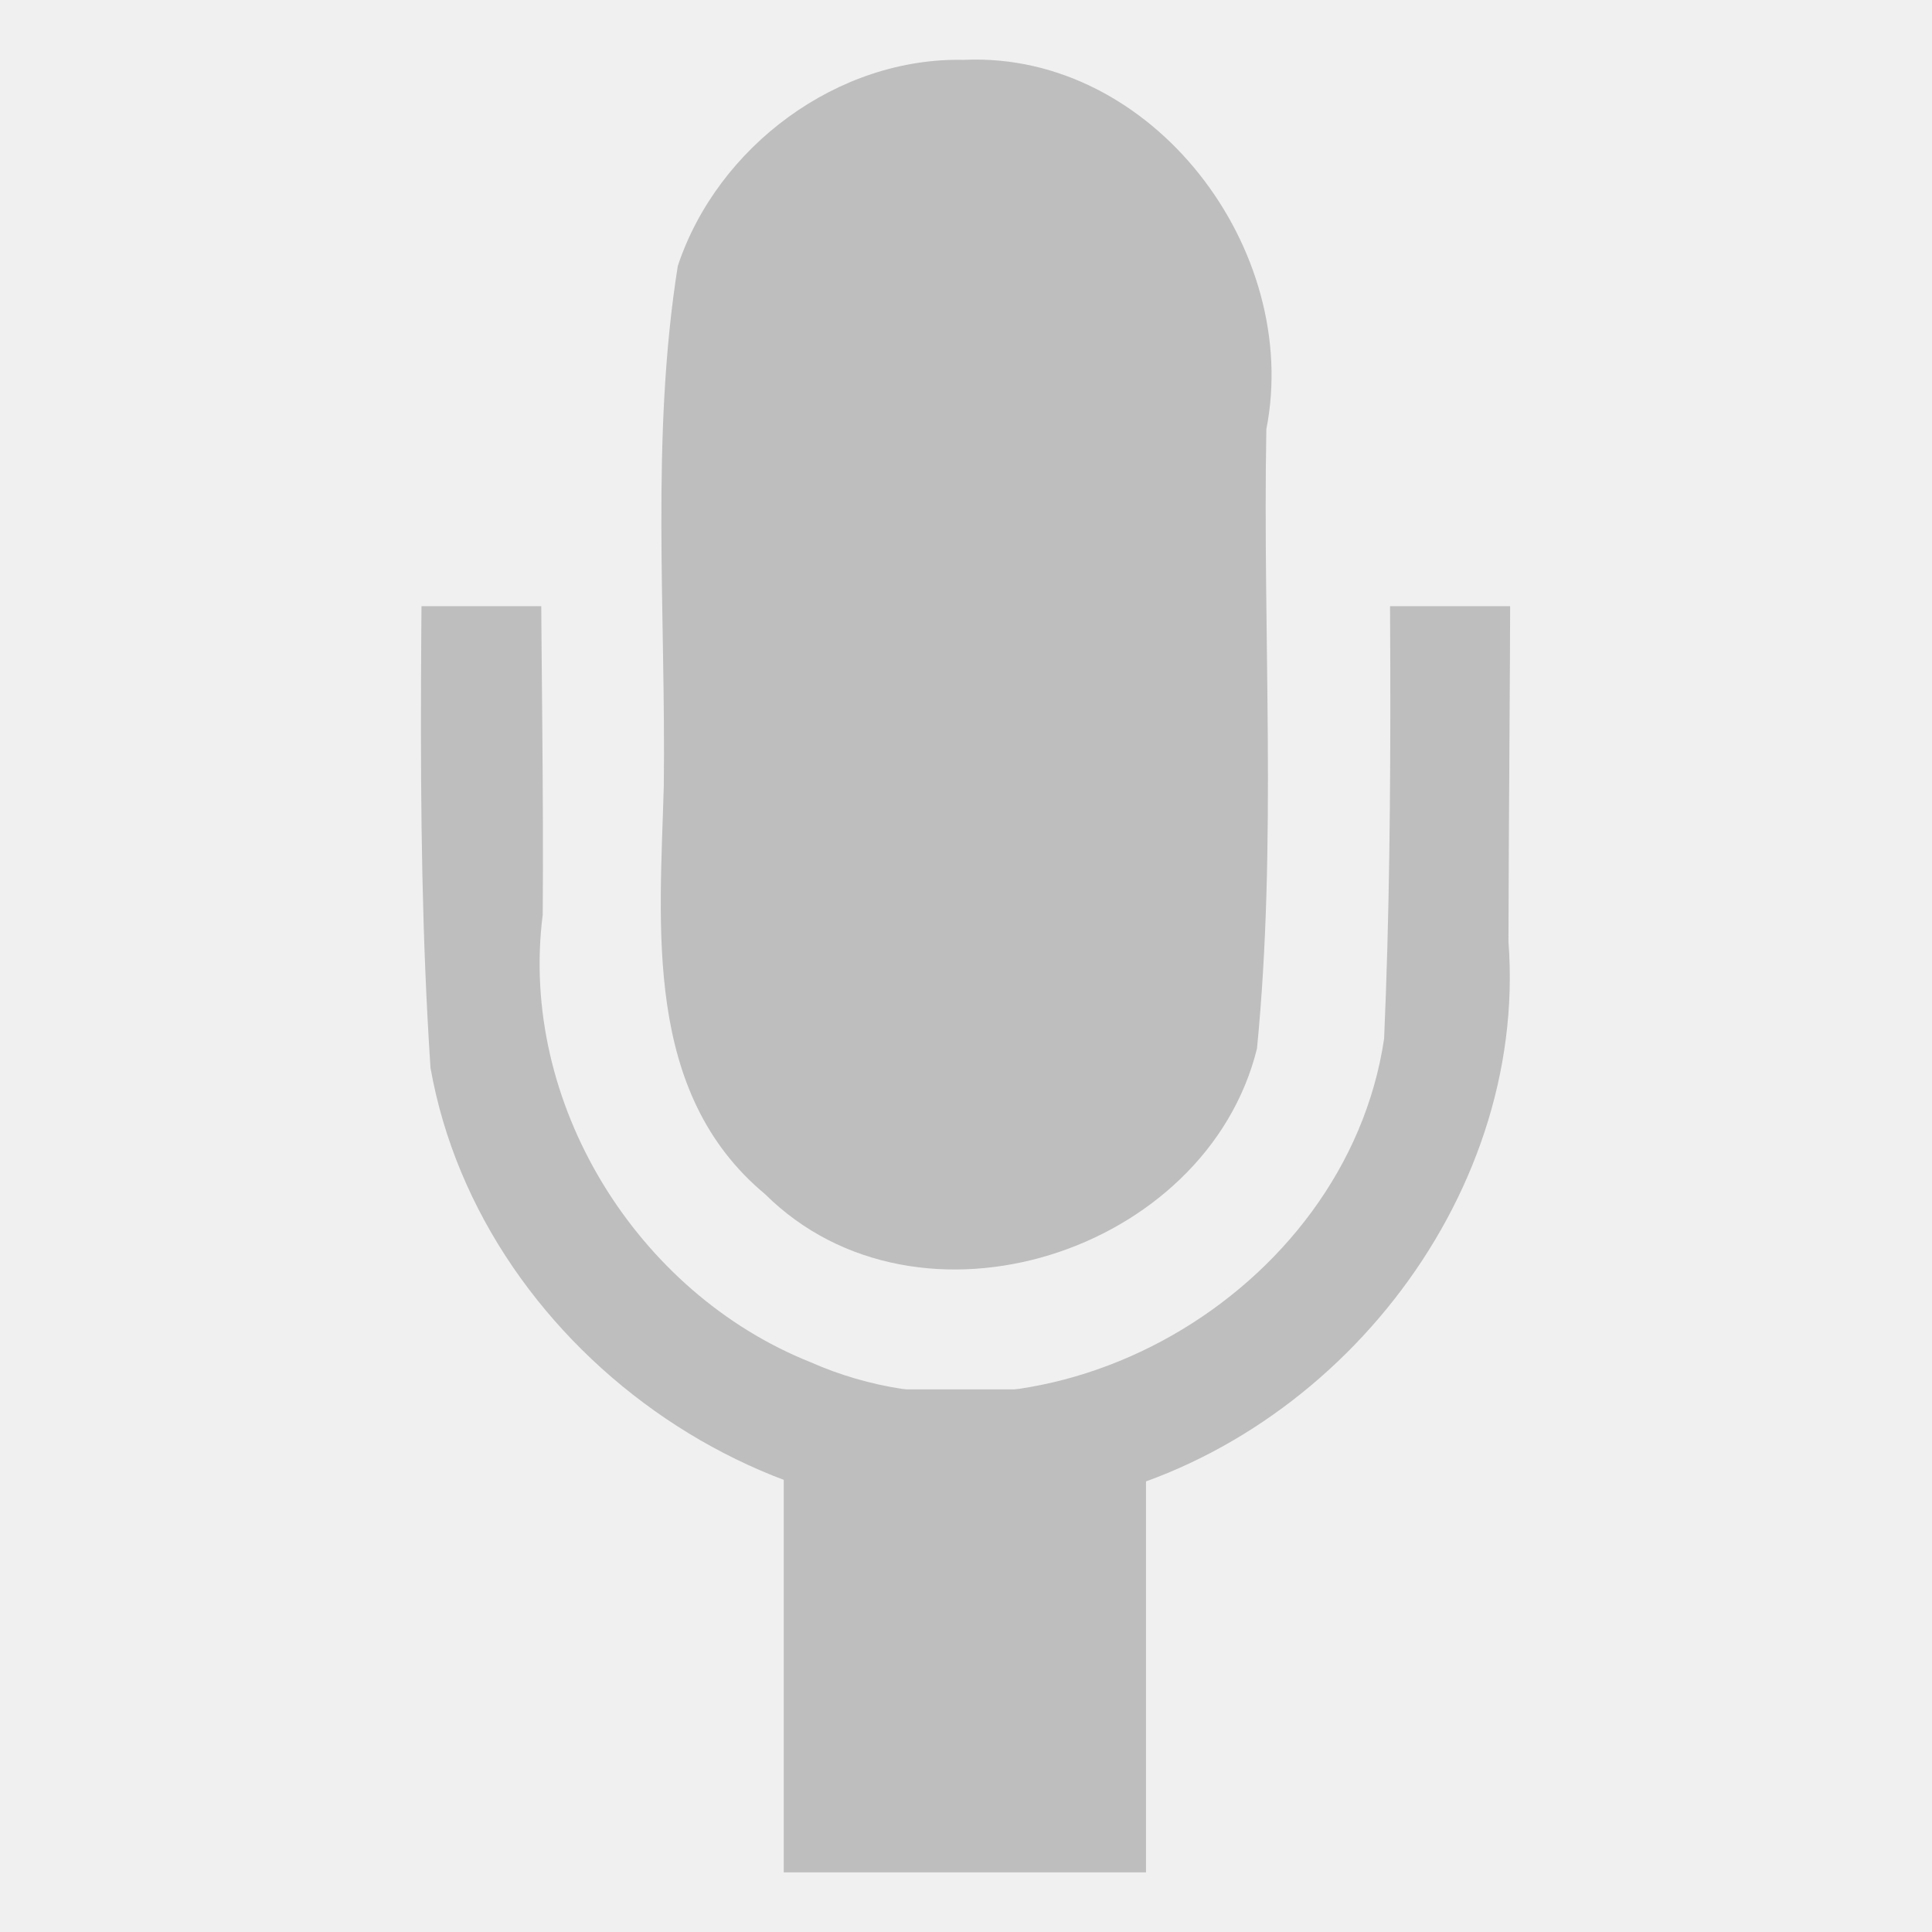
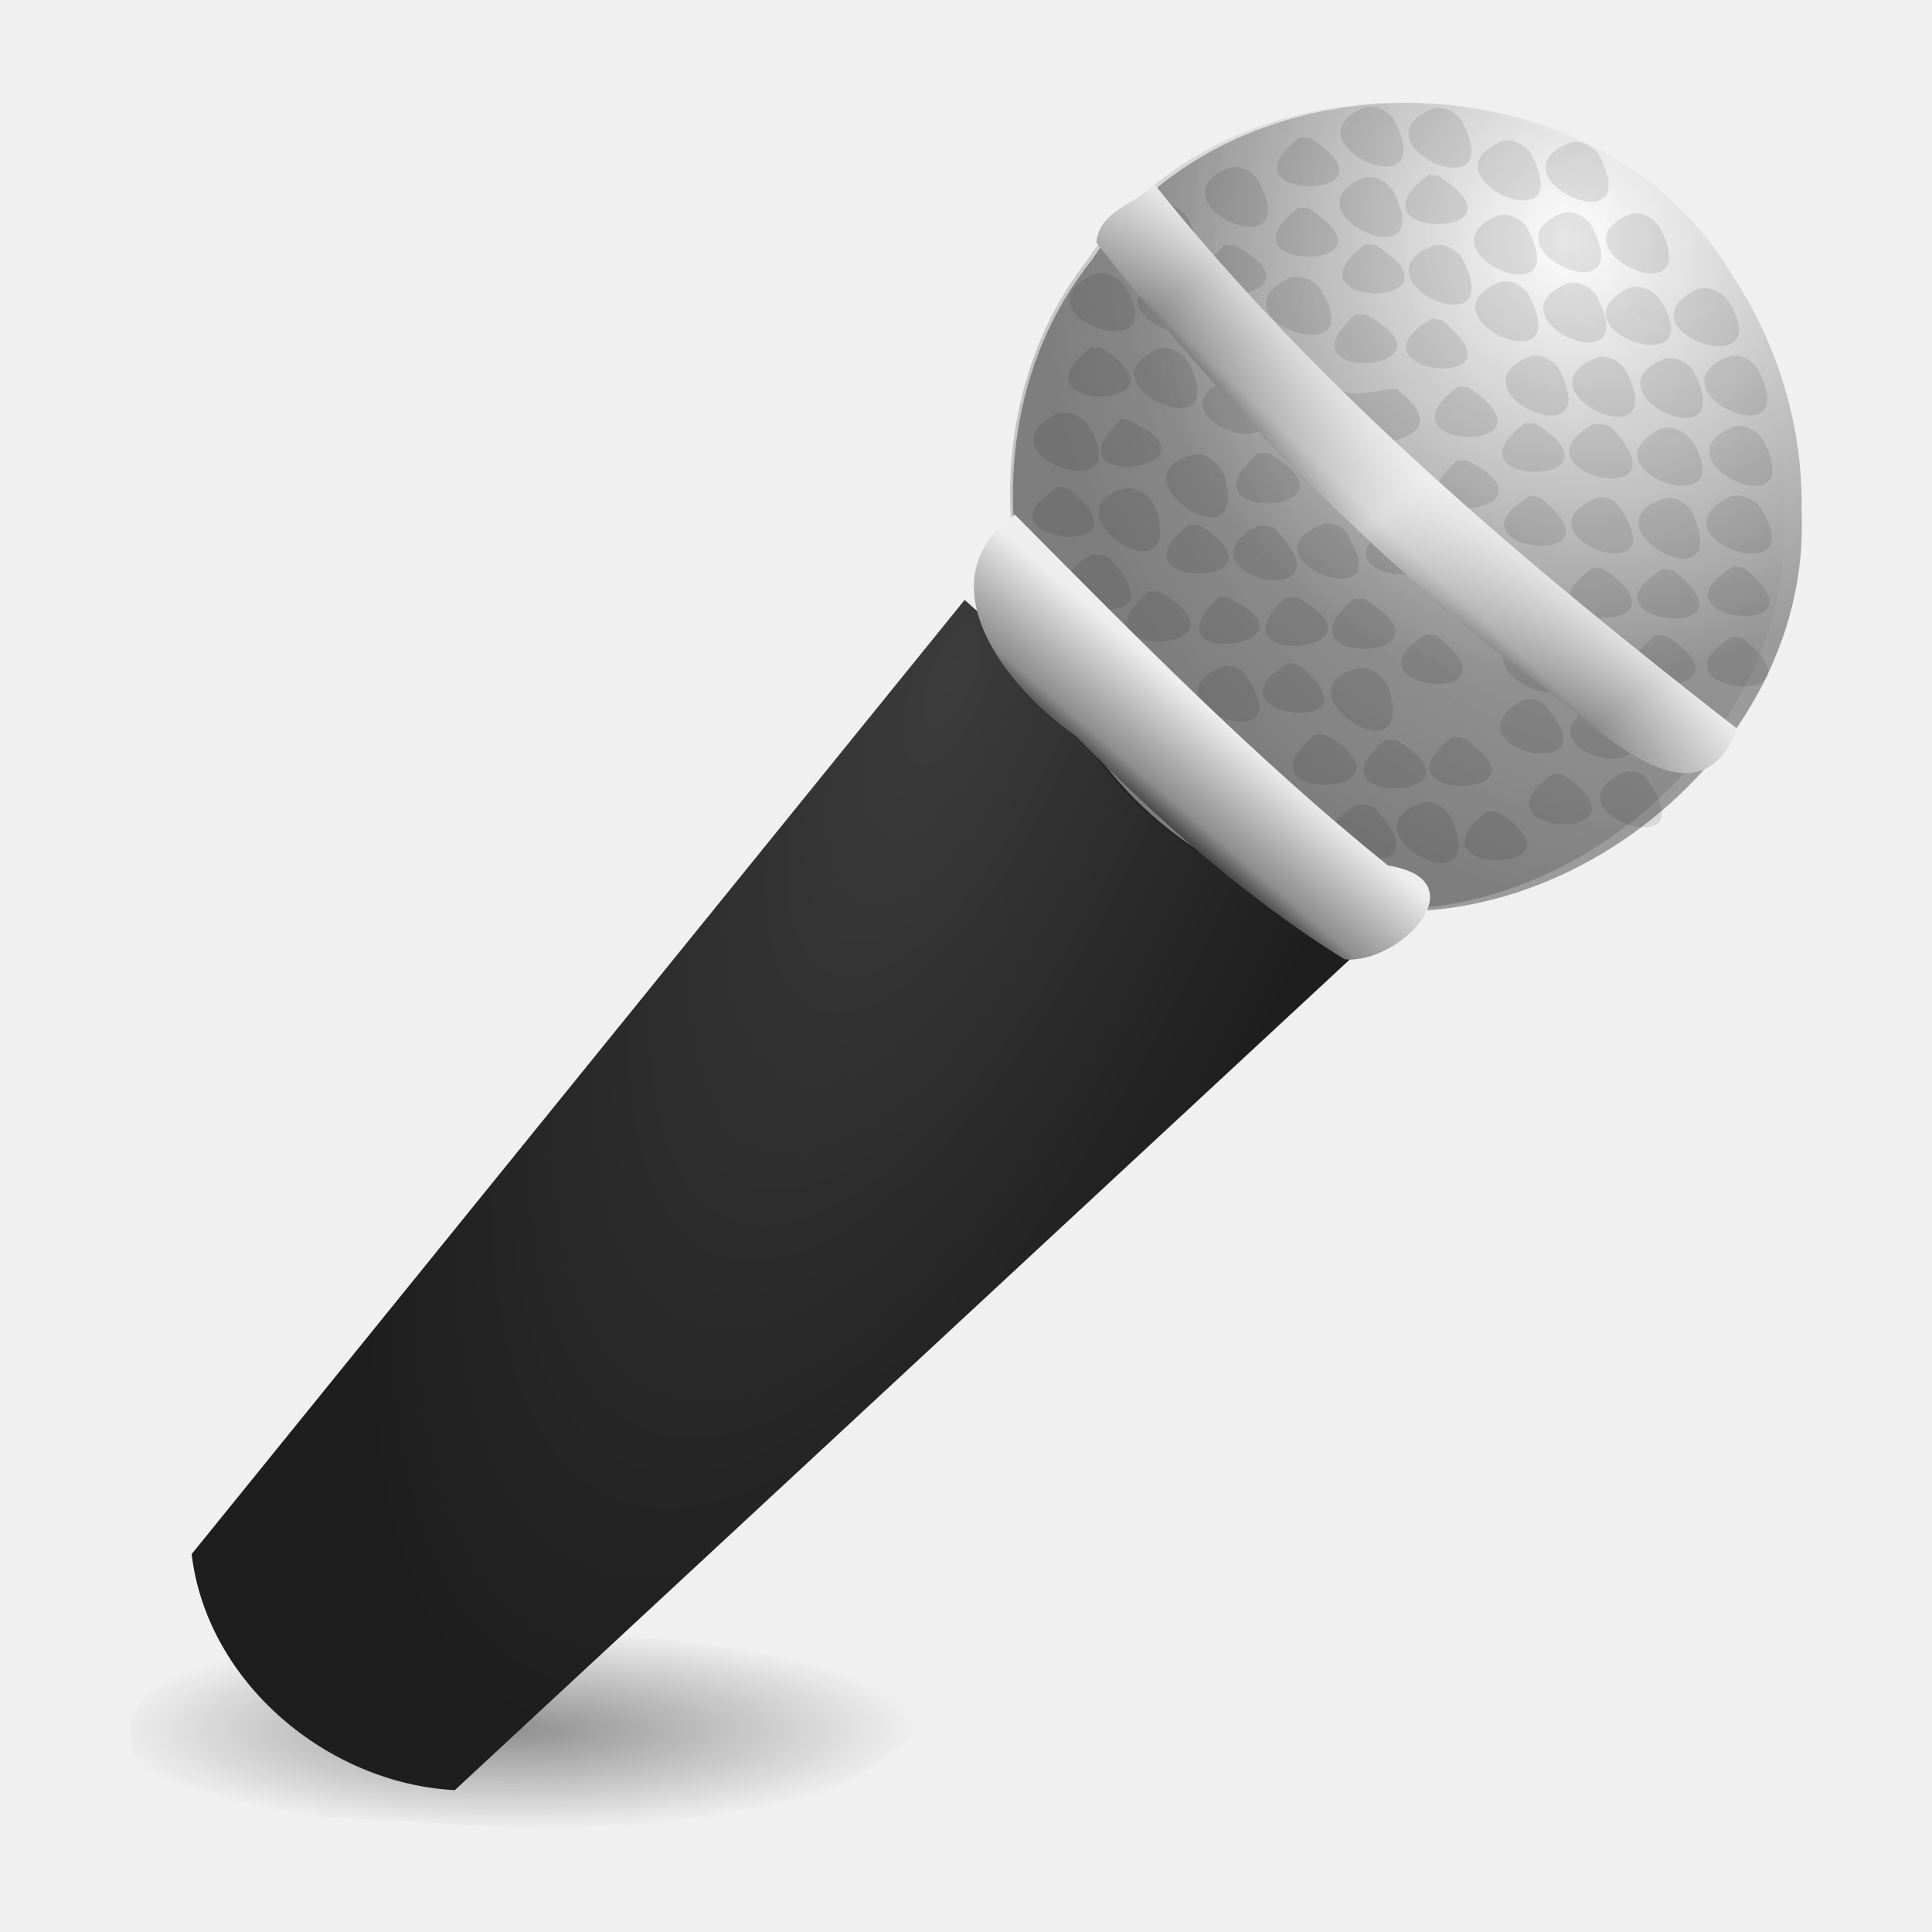
- <svg xmlns="http://www.w3.org/2000/svg" height="64" version="1.1" viewBox="0 0 24 24" width="64">
+ <svg xmlns="http://www.w3.org/2000/svg" xmlns:xlink="http://www.w3.org/1999/xlink" height="64" version="1.1" viewBox="0 0 48 48" width="64">
  <defs>
-     <clipPath id="a">
-       <rect color="#bebebe" fill="none" height="11" stroke="#fff" stroke-linecap="round" stroke-linejoin="round" stroke-width="2" width="14" x="21" y="281" />
-     </clipPath>
+     <linearGradient id="a">
+       <stop offset="0" stop-color="#1e1e1e" />
+       <stop offset="0.266" stop-color="#8d8d8d" />
+       <stop offset="1" stop-color="#eee" />
+     </linearGradient>
+     <radialGradient cx="25" cy="45" gradientTransform="matrix(.5 0 0 .125 .26145 37.352)" gradientUnits="userSpaceOnUse" id="e" r="20">
+       <stop offset="0" />
+       <stop offset="1" stop-opacity="0" />
+     </radialGradient>
+     <linearGradient gradientTransform="matrix(1.0726 0 0 1.0995 -.49246 -8.1431)" gradientUnits="userSpaceOnUse" id="h" x1="26.546" x2="28.415" xlink:href="#a" y1="25.605" y2="23.377" />
+     <radialGradient cx="22.68" cy="15.931" gradientTransform="matrix(-.62443 1.494 -.56278 -.25924 46.789 -12.947)" gradientUnits="userSpaceOnUse" id="d" r="17.407">
+       <stop offset="0" stop-color="#3c3c3c" />
+       <stop offset="1" stop-color="#1e1e1e" />
+     </radialGradient>
+     <linearGradient gradientTransform="matrix(.97777 .018633 -.017612 1.0023 2.0992 -5.9674)" gradientUnits="userSpaceOnUse" id="g" spreadMethod="reflect" x1="34.204" x2="39" y1="17.334" y2="23.119">
+       <stop offset="0" stop-color="#fff" />
+       <stop offset="1" stop-color="#fff" stop-opacity="0" />
+     </linearGradient>
+     <linearGradient gradientTransform="matrix(.97777 .018633 -.017612 1.0023 2.0992 -5.9674)" gradientUnits="userSpaceOnUse" id="f" x1="32.303" x2="34.59" xlink:href="#a" y1="18.646" y2="16.081" />
+     <radialGradient cx="31.002" cy="20.938" gradientTransform="matrix(17.957 .3422 -.3286 18.7 -507.74 -396.12)" gradientUnits="userSpaceOnUse" id="c" r="0.914">
+       <stop offset="0" stop-color="#fff" stop-opacity="0" />
+       <stop offset="0.771" stop-opacity="0.498" />
+       <stop offset="1" />
+     </radialGradient>
+     <radialGradient cx="37.972" cy="11.218" gradientTransform="matrix(1.0812 .020604 -.019475 1.1083 -1.8964 -7.2701)" gradientUnits="userSpaceOnUse" id="b" r="10.024">
+       <stop offset="0" stop-color="#fff" />
+       <stop offset="1" stop-color="#9b9b9b" />
+     </radialGradient>
  </defs>
-   <path color="#bebebe" d="m11.986 0.743c2.335-0.098 4.184 2.358 3.745 4.589-0.047 2.562 0.134 5.141-0.116 7.692-0.626 2.54-4.207 3.7-6.11 1.811-1.52-1.264-1.307-3.318-1.259-5.076 0.026-2.149-0.164-4.331 0.174-6.456 0.493-1.483 1.989-2.6 3.566-2.559z" fill="#bebebe" stroke-width="1.5" />
-   <path clip-path="url(#a)" color="#bebebe" d="m27.969 273.62c-2.506-0.082-4.762 2.304-4.522 4.806 0.014 2.131-0.08 4.272 0.062 6.398 0.426 2.39 3.004 4.158 5.387 3.587 2.087-0.432 3.759-2.475 3.594-4.632 4e-3 -2.08 0.046-4.164-0.028-6.242-0.259-2.181-2.291-3.969-4.493-3.917zm0 1c2.008-0.079 3.775 1.882 3.523 3.87-2e-3 2.03 0.051 4.064-0.038 6.092-0.315 2.113-2.804 3.547-4.779 2.679-1.447-0.574-2.432-2.147-2.231-3.706 0.015-2.047-0.076-4.101 0.06-6.143 0.319-1.578 1.842-2.844 3.464-2.793z" fill="#bebebe" transform="matrix(1.491 0 0 1.5 -29.704 -413.97)" />
-   <path color="#bebebe" d="m9.736 17.259h4.5v6h-4.5v-6z" fill="#bebebe" stroke-width="1.5" />
+   <path d="m22.761 42.977c-3.06 2.999-7.667 2.501-11.585 2.341-2.598-0.25-5.571 0.083-7.783-1.532-1.033-2.464 3.193-2.687 4.854-3.148 3.009-0.327 6.061-0.048 9.058 0.156 1.897 0.392 4.387 0.197 5.456 2.183z" fill="url(#e)" opacity="0.4" stroke-width="0.645" />
+   <path d="m23.966 14.905c-6.402 7.902-12.803 15.805-19.205 23.707 0.382 3.198 3.382 5.698 6.538 5.864 7.491-6.953 14.983-13.906 22.474-20.859-3.269-2.904-6.538-5.808-9.807-8.712z" fill="url(#d)" fill-rule="evenodd" />
+   <path d="m44.76 12.724c0.275 6.431-7.135 11.801-13.134 9.287-6.08-2.041-8.497-10.567-4.5-15.552 3.512-5.321 12.562-5.185 15.861 0.299 1.173 1.749 1.822 3.856 1.772 5.966z" fill="url(#b)" />
+   <path d="m33.918 2.664c-2.098 0.842 1.977 2.683 0.702 0.291-0.158-0.21-0.433-0.36-0.702-0.291zm1.688 0.031c-2.098 0.842 1.977 2.683 0.702 0.291-0.158-0.21-0.433-0.36-0.702-0.291zm-3.312 0.719c-2.175 1.635 2.768 1.604 0.246 0.011-0.082-0.004-0.164-0.007-0.246-0.011zm5.031 0.094c-2.098 0.842 1.977 2.683 0.702 0.291-0.158-0.21-0.433-0.36-0.702-0.291zm1.688 0.031c-2.098 0.842 1.977 2.683 0.702 0.291-0.158-0.21-0.433-0.36-0.702-0.291zm-8.469 0.625c-2.098 0.842 1.977 2.683 0.702 0.291-0.158-0.21-0.433-0.36-0.702-0.291zm4.938 0.188c-2.175 1.635 2.768 1.604 0.246 0.011-0.082-0.004-0.164-0.007-0.246-0.011zm-1.594 0.062c-2.098 0.842 1.977 2.683 0.702 0.291-0.158-0.21-0.433-0.36-0.702-0.291zm-5.094 0.688c-2.098 0.842 1.977 2.683 0.702 0.291-0.158-0.21-0.433-0.36-0.702-0.291zm3.469 0.062c-2.175 1.635 2.768 1.604 0.246 0.011-0.082-0.004-0.164-0.007-0.246-0.011zm6.562 0.125c-2.098 0.842 1.977 2.683 0.702 0.291-0.158-0.21-0.433-0.36-0.702-0.291zm1.688 0.031c-2.098 0.842 1.977 2.683 0.702 0.291-0.158-0.21-0.433-0.36-0.702-0.291zm-3.281 0.031c-2.098 0.842 1.977 2.683 0.702 0.291-0.158-0.21-0.433-0.36-0.702-0.291zm-3.312 0.719c-2.175 1.635 2.768 1.604 0.246 0.011-0.082-0.004-0.164-0.007-0.246-0.011zm-3.5 0.031c-2.049 1.795 2.871 1.402 0.254-0.009-0.085 0.003-0.17 0.006-0.254 0.009zm5.188 0c-2.098 0.842 1.977 2.683 0.702 0.291-0.158-0.21-0.433-0.36-0.702-0.291zm-8.469 0.719c-2.002 1.018 2.102 2.423 0.811 0.303-0.174-0.249-0.51-0.419-0.811-0.303zm1.688 0.031c-2.002 1.018 2.102 2.423 0.811 0.303-0.174-0.249-0.51-0.419-0.811-0.303zm3.188 0.062c-2.002 1.018 2.102 2.423 0.811 0.303-0.174-0.249-0.51-0.419-0.811-0.303zm5.25 0.094c-2.098 0.842 1.977 2.683 0.702 0.291-0.158-0.21-0.433-0.36-0.702-0.291zm1.688 0.031c-2.098 0.842 1.977 2.683 0.702 0.291-0.158-0.21-0.433-0.36-0.702-0.291zm1.5 0.125c-2.002 1.018 2.102 2.423 0.811 0.303-0.174-0.249-0.51-0.419-0.811-0.303zm1.688 0.031c-2.002 1.018 2.102 2.423 0.811 0.303-0.174-0.249-0.51-0.419-0.811-0.303zm-8.469 0.625c-2.049 1.795 2.871 1.402 0.254-0.009-0.085 0.003-0.17 0.006-0.254 0.009zm1.906 0.094c-2.332 1.373 2.567 1.895 0.241 0.04-0.08-0.013-0.161-0.026-0.241-0.04zm-8.469 0.719c-2.175 1.635 2.768 1.604 0.246 0.011-0.082-0.004-0.164-0.007-0.246-0.011zm1.688 0.031c-2.098 0.842 1.977 2.683 0.702 0.291-0.158-0.21-0.433-0.36-0.702-0.291zm9.219 0.188c-2.098 0.842 1.977 2.683 0.702 0.291-0.158-0.21-0.433-0.36-0.702-0.291zm4.938 0c-2.098 0.842 1.977 2.683 0.702 0.291-0.158-0.21-0.433-0.36-0.702-0.291zm-3.281 0.031c-2.098 0.842 1.977 2.683 0.702 0.291-0.158-0.21-0.433-0.36-0.702-0.291zm1.688 0.031c-2.098 0.842 1.977 2.683 0.702 0.291-0.158-0.21-0.433-0.36-0.702-0.291zm-10.812 0.469c-2.308 0.967 2.243 2.536 0.428 0.117l-0.202-0.097zm2.5 0.156c-2.189 1.919 4.1 1.96 1.651 0.13-0.557-0.002-1.165 0.314-1.651-0.13zm3.188 0.062c-2.234 1.612 2.745 1.732 0.248 0.023-0.083-0.008-0.166-0.016-0.248-0.023zm-10 0.688c-2.002 1.018 2.102 2.423 0.811 0.303-0.174-0.249-0.51-0.419-0.811-0.303zm1.625 0.125c-2.044 1.899 2.913 1.218 0.116-1e-3zm10.031 0.094c-2.175 1.635 2.768 1.604 0.246 0.011-0.082-4e-3 -0.164-7e-3 -0.246-0.011zm1.688 0.031c-2.189 1.231 2.517 2.264 0.437 0.061l-0.212-0.071zm3.5 0.062c-2.098 0.842 1.977 2.683 0.702 0.291-0.158-0.21-0.433-0.36-0.702-0.291zm-1.844 0.062c-2.002 1.018 2.102 2.423 0.811 0.303-0.174-0.249-0.51-0.419-0.811-0.303zm-9.969 0.594c-2.146 1.79 2.86 1.535 0.253 4e-3 -0.084-1e-3 -0.168-3e-3 -0.253-4e-3zm-1.594 0.031c-2.16 0.53 1.442 2.888 0.747 0.546-0.111-0.304-0.404-0.575-0.747-0.546zm6.531 0.156c-2.039 1.797 2.864 1.347 0.24-0.01-0.08 3e-3 -0.16 7e-3 -0.24 0.01zm-9.906 0.656c-2.332 1.373 2.567 1.895 0.241 0.04-0.08-0.013-0.161-0.026-0.241-0.04zm1.688 0.031c-2.16 0.53 1.442 2.888 0.747 0.546-0.111-0.304-0.404-0.575-0.747-0.546zm10.031 0.188c-2.332 1.373 2.567 1.895 0.241 0.04-0.08-0.013-0.161-0.026-0.241-0.04zm1.688 0.031c-2.308 0.967 2.243 2.536 0.428 0.117l-0.202-0.097zm3.25 0c-2.002 1.018 2.102 2.423 0.811 0.303-0.174-0.249-0.51-0.419-0.811-0.303zm-1.594 0.031c-2.151 0.682 1.785 2.813 0.673 0.338-0.142-0.218-0.402-0.386-0.673-0.338zm-8.438 0.625c-2.27 0.804 1.844 2.447 0.591 0.358-0.064-0.271-0.354-0.351-0.591-0.358zm-3.375 0.031c-2.175 1.635 2.768 1.604 0.246 0.011-0.082-4e-3 -0.164-7e-3 -0.246-0.011zm5.031 0c-2.332 1.373 2.567 1.895 0.241 0.04-0.077-0.016-0.164-0.024-0.241-0.04zm-3.344 0.031c-2.189 1.231 2.517 2.264 0.437 0.061l-0.212-0.071zm-4.125 0.719c-2.189 1.231 2.517 2.264 0.437 0.061l-0.212-0.071zm9.125 0.25c-2.189 1.231 2.517 2.264 0.437 0.061l-0.212-0.071zm6.844 0.031c-2.332 1.373 2.567 1.895 0.241 0.04-0.08-0.013-0.161-0.026-0.241-0.04zm-3.5 0.031c-2.234 1.611 2.745 1.732 0.248 0.024-0.081-0.01-0.169-0.013-0.248-0.024zm1.75 0.031c-2.332 1.373 2.567 1.895 0.241 0.04-0.08-0.013-0.161-0.026-0.241-0.04zm-12.781 0.562c-2.146 1.79 2.86 1.533 0.253 4e-3 -0.084-1e-3 -0.169-3e-3 -0.253-4e-3zm1.75 0.125c-2.044 1.899 2.913 1.218 0.116-1e-3zm1.656 0.031c-2.049 1.795 2.871 1.402 0.254-9e-3 -0.085 3e-3 -0.17 6e-3 -0.254 9e-3zm1.688 0.031c-2.12 1.788 2.859 1.527 0.254 3e-3 -0.085-8.6e-4 -0.169-2e-3 -0.254-3e-3zm4.312 0.844c-2.098 0.842 1.977 2.683 0.702 0.291-0.158-0.21-0.433-0.36-0.702-0.291zm-2.5 0.031c-2.332 1.373 2.567 1.895 0.241 0.04-0.08-0.013-0.161-0.026-0.241-0.04zm5.688 0.031c-2.175 1.635 2.768 1.604 0.246 0.011-0.081-4e-3 -0.165-6e-3 -0.246-0.011zm1.906 0.031c-2.332 1.373 2.567 1.895 0.241 0.04-0.08-0.013-0.161-0.026-0.241-0.04zm-11.031 0.656c-2.332 1.373 2.567 1.895 0.241 0.04-0.08-0.013-0.161-0.026-0.241-0.04zm-1.594 0.062c-2.308 0.967 2.243 2.536 0.428 0.117l-0.202-0.097zm3.344 0.062c-2.16 0.53 1.442 2.888 0.747 0.546-0.111-0.304-0.404-0.575-0.747-0.546zm4.094 0.781c-2.189 1.231 2.517 2.264 0.437 0.061l-0.212-0.071zm1.75 0.125c-2.189 1.231 2.517 2.264 0.437 0.061l-0.212-0.071zm1.656 0.031c-2.098 0.842 1.977 2.683 0.702 0.291-0.158-0.21-0.433-0.36-0.702-0.291zm-8.594 0.719c-2.146 1.79 2.86 1.533 0.253 4e-3 -0.084-1e-3 -0.169-3e-3 -0.253-4e-3zm3.406 0.062c-2.175 1.635 2.768 1.604 0.246 0.011-0.082-4e-3 -0.164-7e-3 -0.246-0.011zm-1.656 0.062c-2.123 1.718 2.821 1.516 0.253 1e-3 -0.084-4.2e-4 -0.169-8.3e-4 -0.253-1e-3zm6 0.781c-2.308 0.967 2.243 2.536 0.428 0.117l-0.202-0.097zm-1.844 0.063c-2.234 1.612 2.745 1.732 0.248 0.024-0.083-8e-3 -0.166-0.016-0.248-0.024zm-3.219 0.719c-2.151 0.682 1.785 2.813 0.673 0.338-0.142-0.218-0.402-0.386-0.673-0.338zm-1.656 0.062c-2.189 1.231 2.517 2.264 0.437 0.061l-0.212-0.071zm3.25 0.156c-2.175 1.635 2.768 1.604 0.246 0.011-0.082-4e-3 -0.164-7e-3 -0.246-0.011z" opacity="0.1" />
+   <path d="m44.342 12.693c0.307 6.334-6.946 11.787-12.898 9.272-6.025-2.095-8.322-10.535-4.425-15.513 3.345-5.215 12.124-5.205 15.431 0.051 1.241 1.805 1.951 3.993 1.892 6.191z" fill="url(#c)" opacity="0.191" />
+   <path d="m28.688 4.59c4.147 5.173 9.26 9.457 14.469 13.515-1.077 2.807-3.923-0.528-5.359-1.436-3.953-3.08-7.476-6.694-10.557-10.642 0.062-0.791 0.979-0.959 1.447-1.437z" fill="url(#f)" fill-rule="evenodd" />
+   <path d="m28.688 4.59c4.147 5.173 9.26 9.457 14.469 13.515-1.077 2.807-3.923-0.528-5.359-1.436-3.953-3.08-7.476-6.694-10.557-10.642 0.062-0.791 0.979-0.959 1.447-1.437z" fill="url(#g)" fill-rule="evenodd" opacity="0.674" />
+   <path d="m33.406 23.834c1.372 0.13 3.372-1.965 1.078-2.33-3.306-2.668-6.282-5.71-9.272-8.72-2.321 1.668-0.166 4.349 1.511 5.495 2.028 2.073 4.21 4.023 6.683 5.555z" fill="url(#h)" fill-rule="evenodd" />
</svg>
